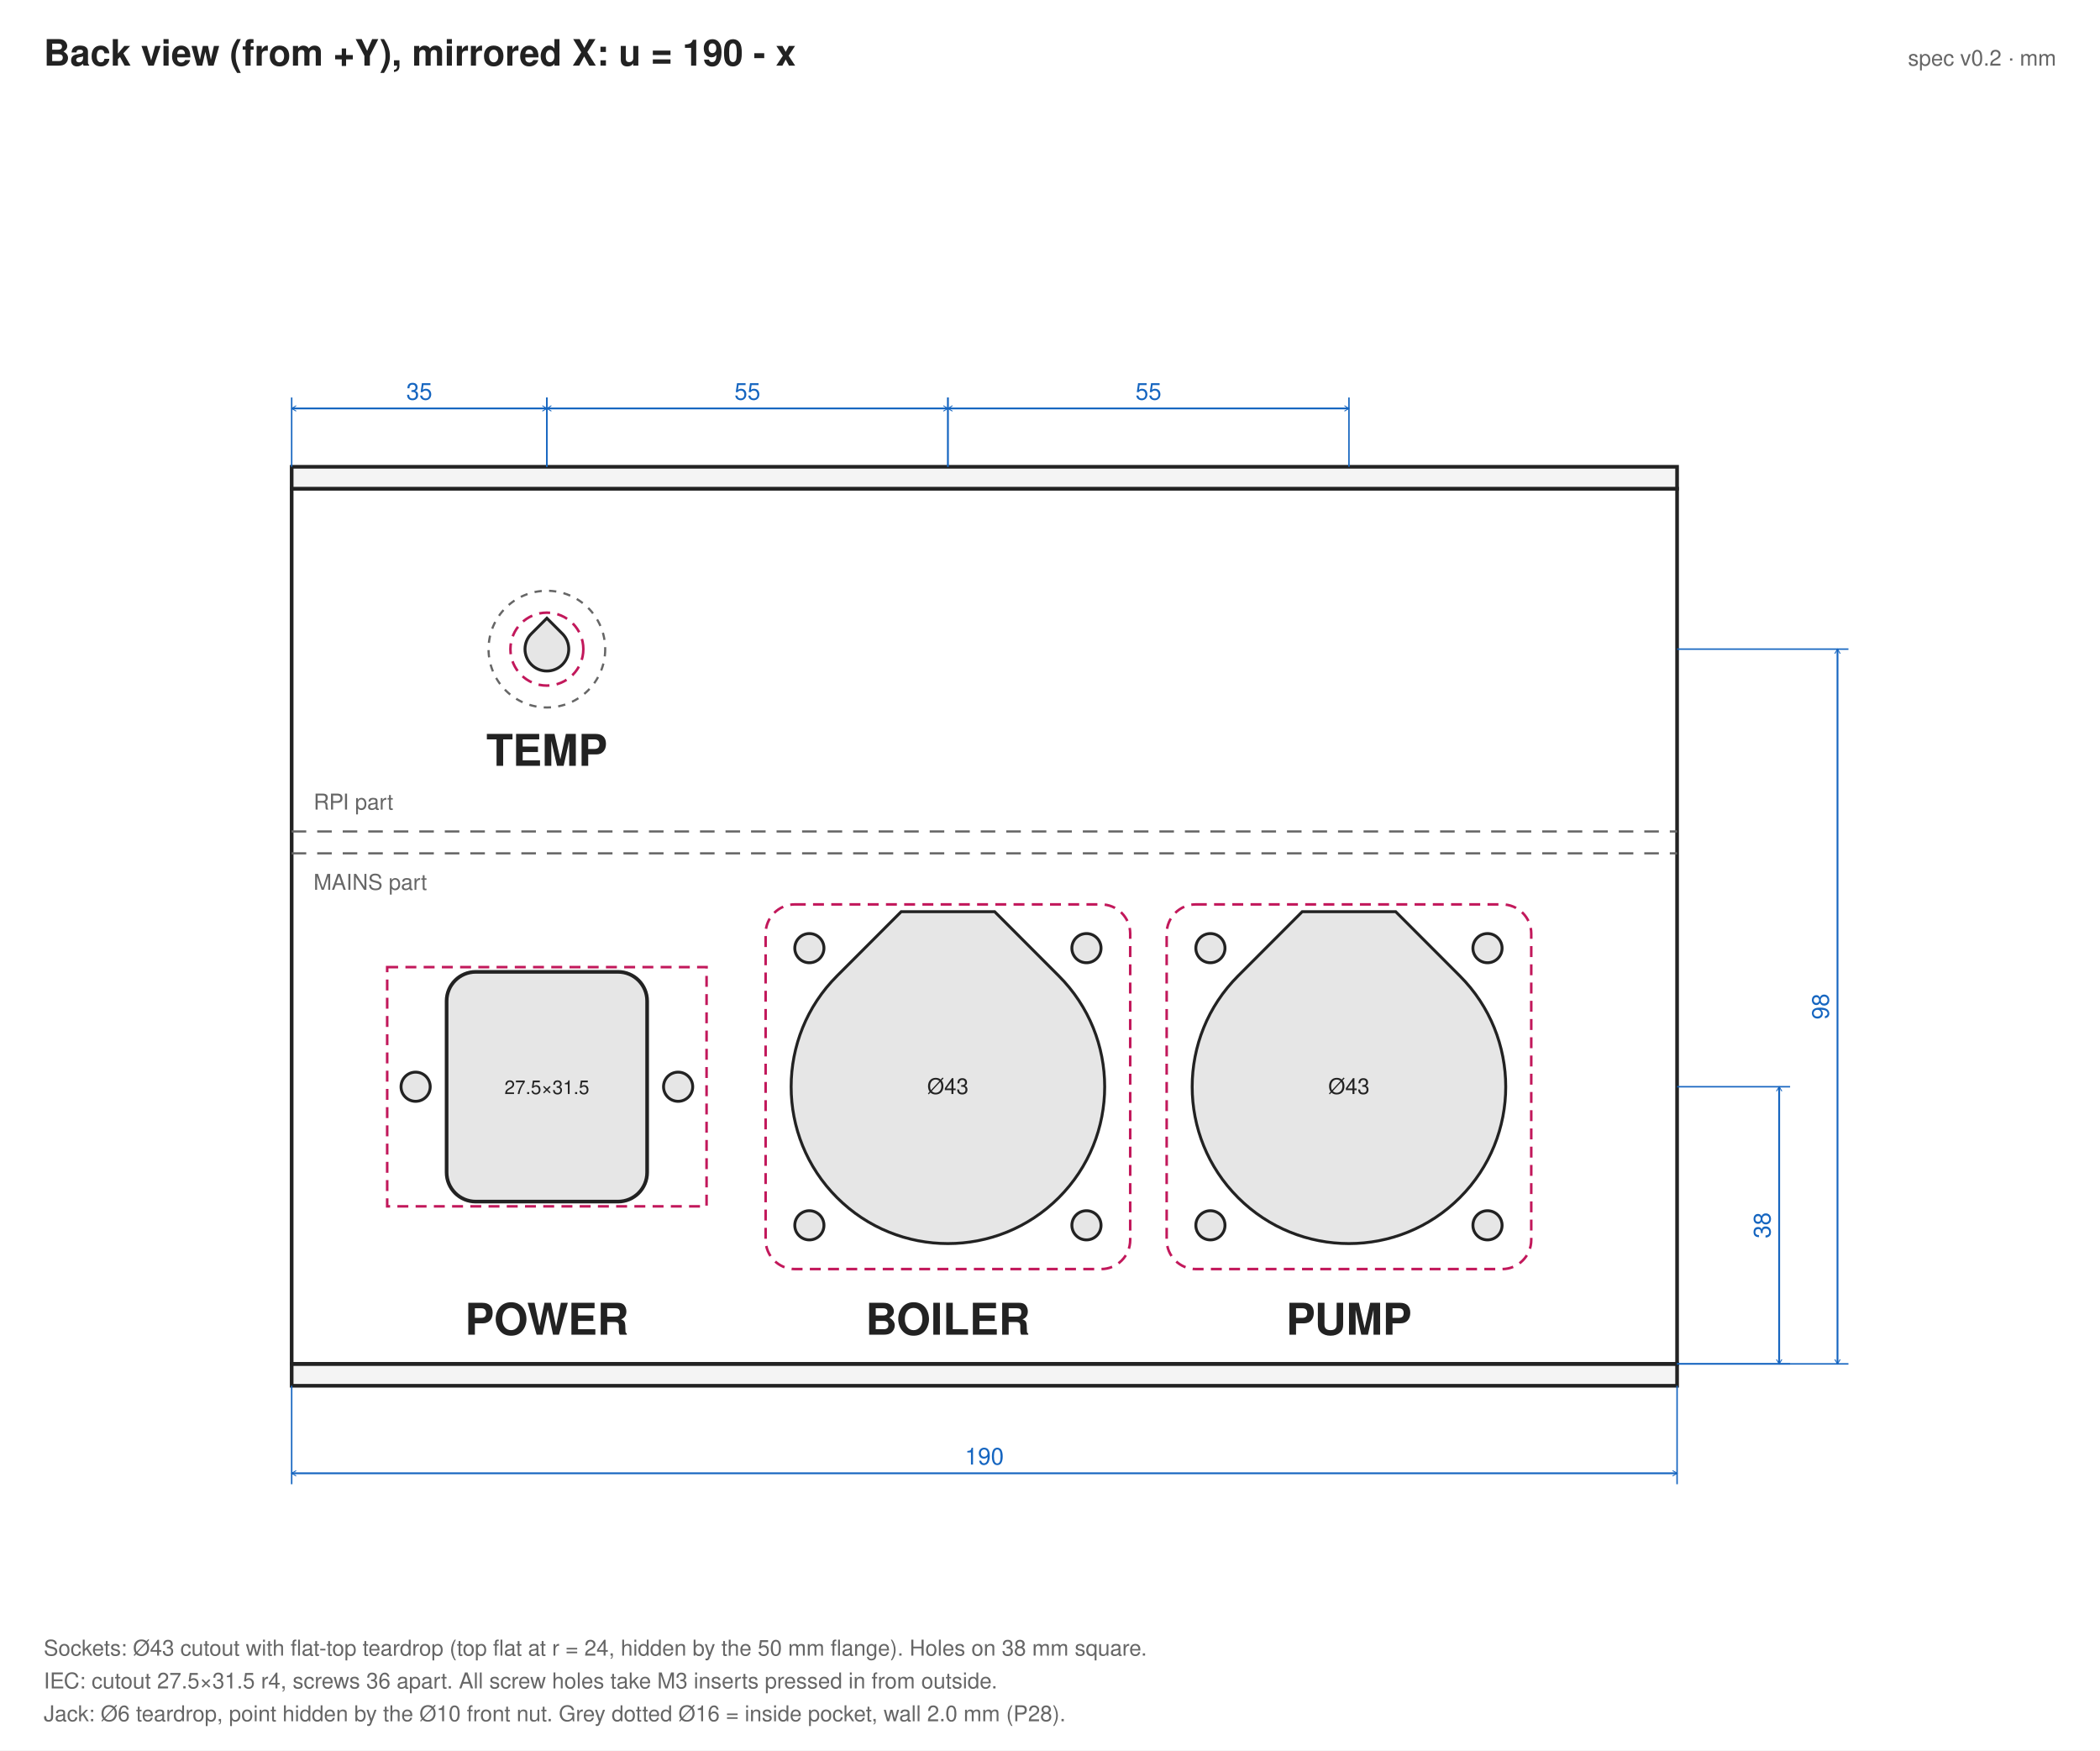
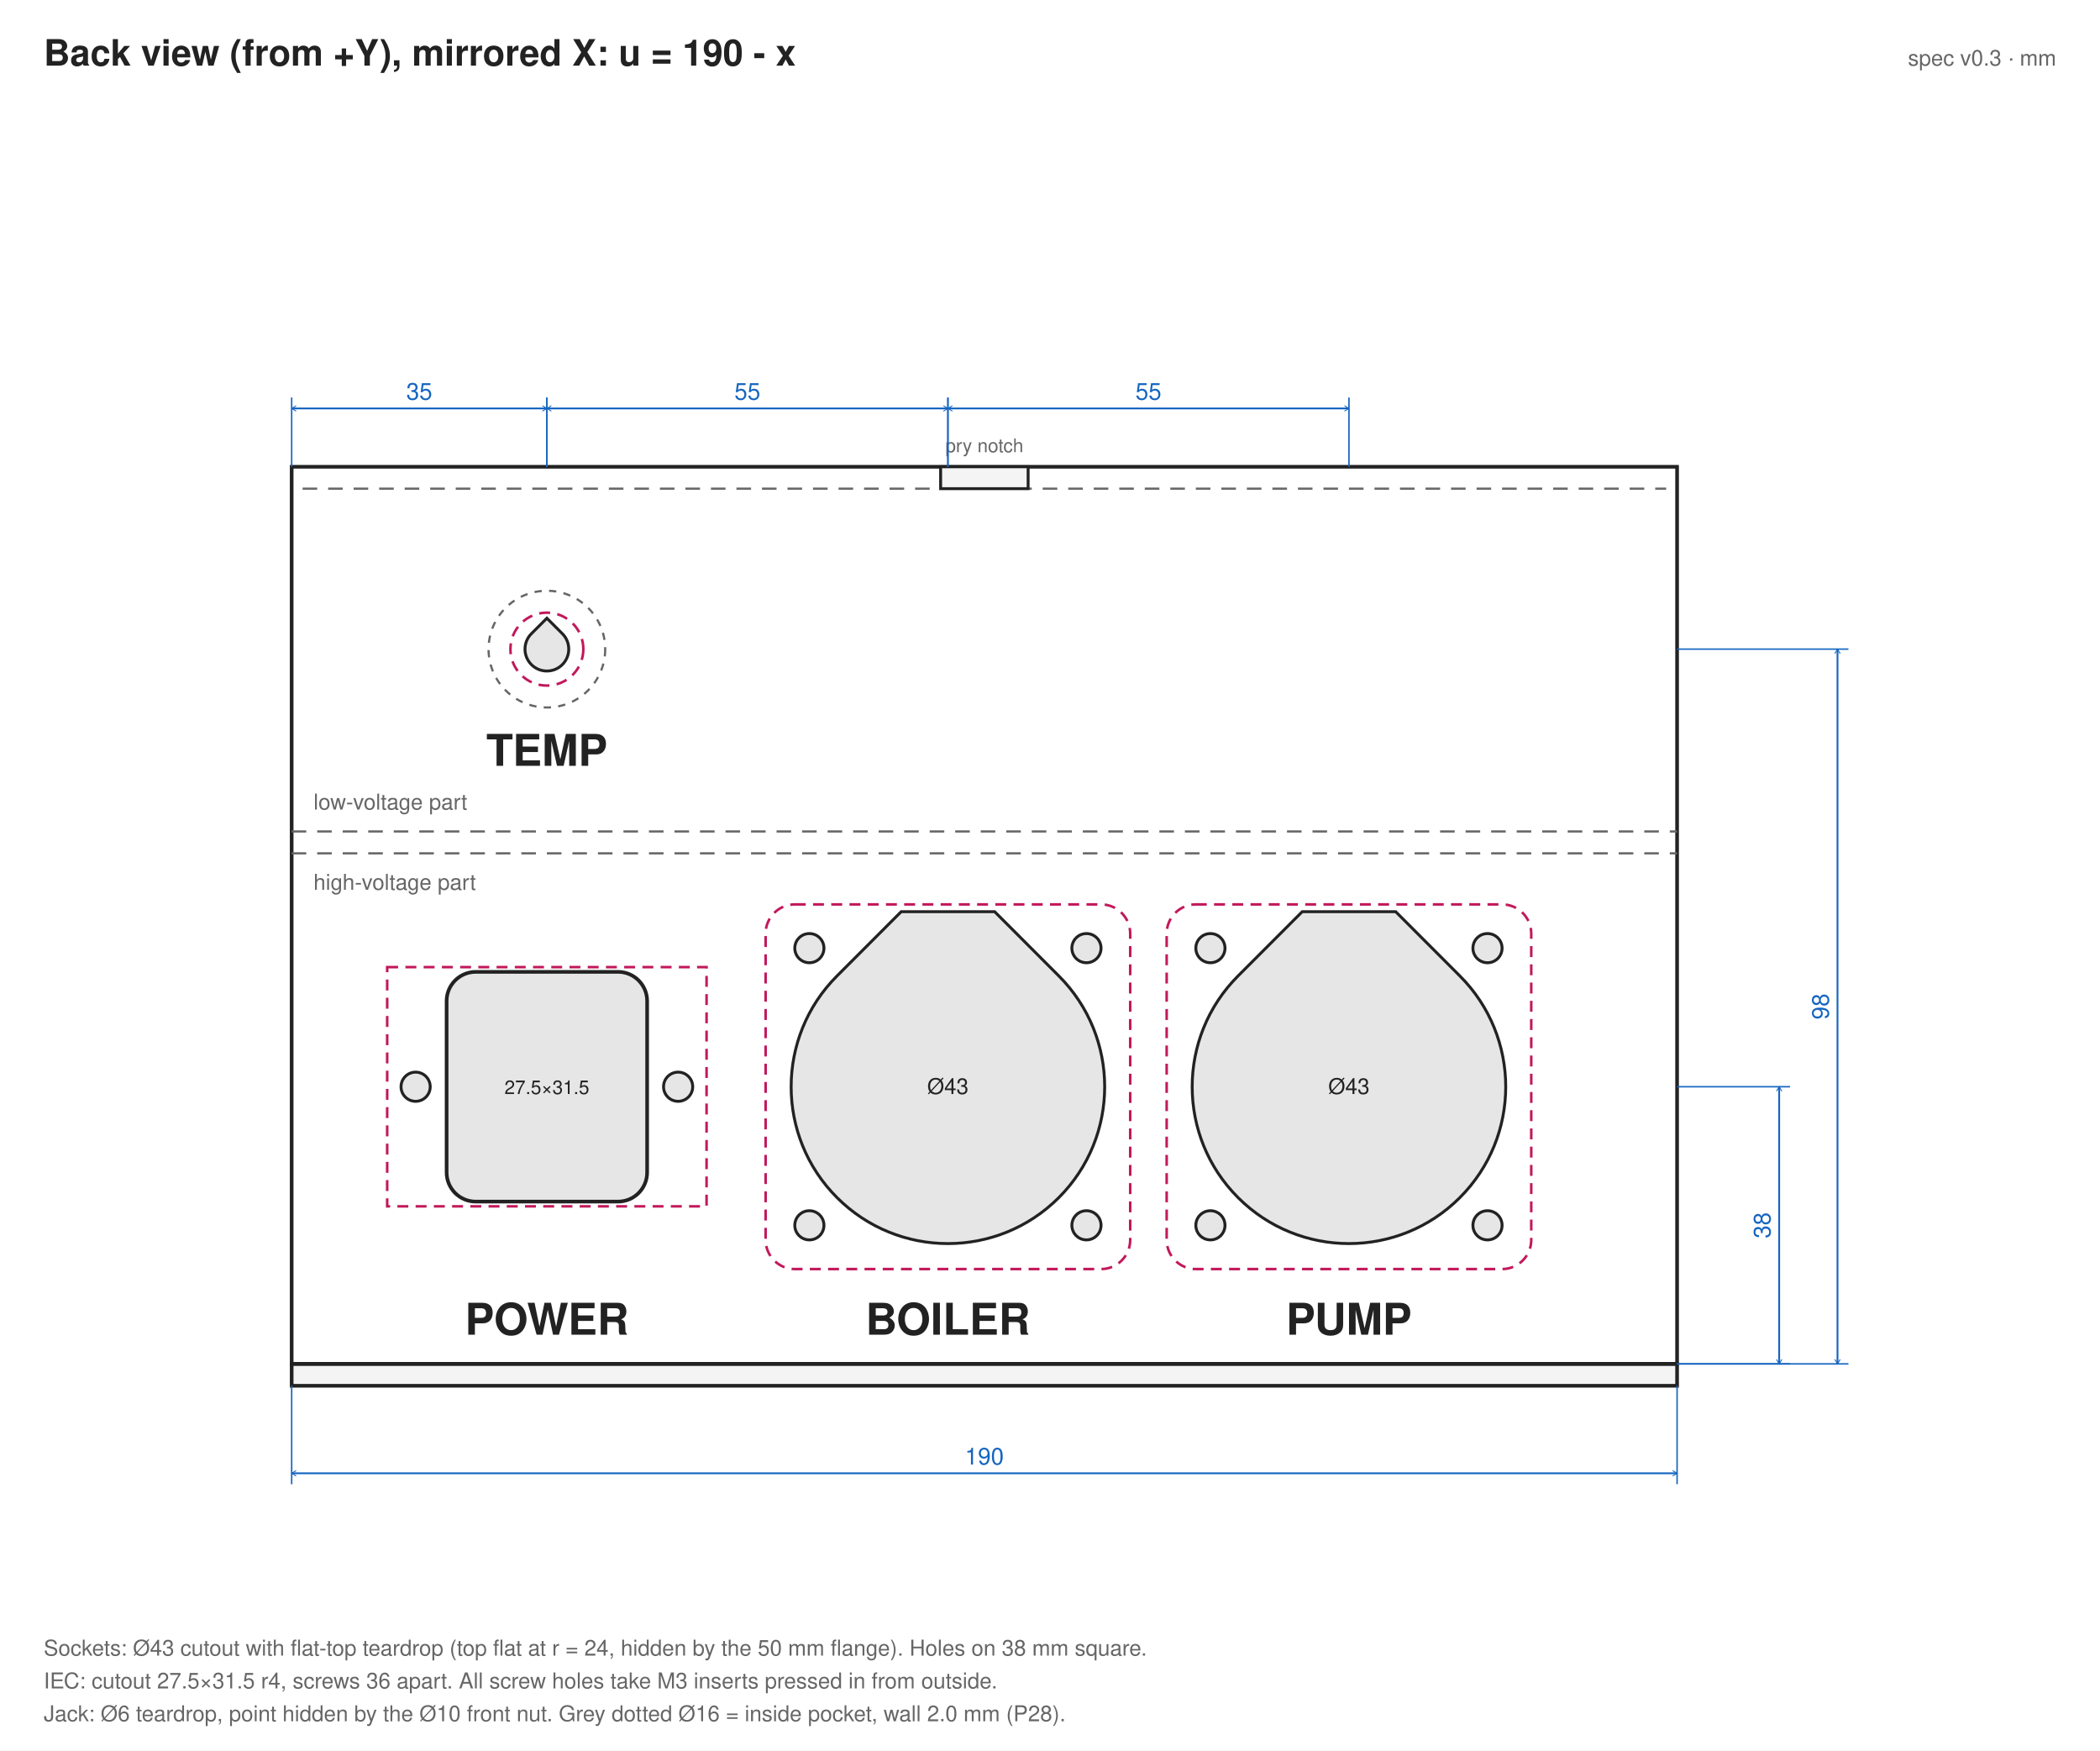
<svg xmlns="http://www.w3.org/2000/svg" width="864" height="720" viewBox="0 0 288.00 240.00">
  <defs>
    <marker id="a" viewBox="0 0 10 10" refX="5" refY="5" markerWidth="5" markerHeight="5" orient="auto-start-reverse">
      <path d="M0,2 L5,5 L0,8" fill="none" stroke="#1565c0" />
    </marker>
  </defs>
  <rect width="100%" height="100%" fill="#fff" />
  <text x="6" y="9" font-size="5" font-weight="bold" font-family="Helvetica, Arial, sans-serif" fill="#222">Back view (from +Y), mirrored X: u = 190 - x</text>
-   <text x="282.00" y="9" font-size="3" text-anchor="end" fill="#666" font-family="Helvetica, Arial, sans-serif">spec v0.2 · mm</text>
+   <text x="282.00" y="9" font-size="3" text-anchor="end" fill="#666" font-family="Helvetica, Arial, sans-serif">spec v0.3 · mm</text>
  <rect x="40.00" y="187.00" width="190.00" height="3.00" rx="0" fill="#f4f4f4" stroke="#222" stroke-width="0.5" />
-   <rect x="40.00" y="67.00" width="190.00" height="120.00" rx="0" fill="none" stroke="#222" stroke-width="0.5" />
-   <rect x="40.00" y="64.00" width="190.00" height="3.00" rx="0" fill="#f4f4f4" stroke="#222" stroke-width="0.5" />
+   <rect x="40.00" y="64.00" width="190.00" height="123.00" rx="0" fill="none" stroke="#222" stroke-width="0.5" />
+   <line x1="41.50" y1="67.00" x2="228.50" y2="67.00" stroke="#666" stroke-width="0.3" stroke-dasharray="2 1.5" />
+   <rect x="129.00" y="64.00" width="12.00" height="3.00" rx="0" fill="#f4f4f4" stroke="#222" stroke-width="0.4" />
+   <text x="135.00" y="62.00" font-size="2.6" fill="#666" text-anchor="middle" font-weight="normal" font-family="Helvetica, Arial, sans-serif">pry notch</text>
  <line x1="40.00" y1="117.00" x2="230.00" y2="117.00" stroke="#666" stroke-width="0.3" stroke-dasharray="2 1.5" />
  <line x1="40.00" y1="114.00" x2="230.00" y2="114.00" stroke="#666" stroke-width="0.3" stroke-dasharray="2 1.5" />
-   <text x="43.00" y="111.00" font-size="3" fill="#666" text-anchor="start" font-weight="normal" font-family="Helvetica, Arial, sans-serif">RPI part</text>
-   <text x="43.00" y="122.00" font-size="3" fill="#666" text-anchor="start" font-weight="normal" font-family="Helvetica, Arial, sans-serif">MAINS part</text>
+   <text x="43.00" y="111.00" font-size="3" fill="#666" text-anchor="start" font-weight="normal" font-family="Helvetica, Arial, sans-serif">low-voltage part</text>
+   <text x="43.00" y="122.00" font-size="3" fill="#666" text-anchor="start" font-weight="normal" font-family="Helvetica, Arial, sans-serif">high-voltage part</text>
  <rect x="53.10" y="132.60" width="43.80" height="32.80" rx="0" fill="none" stroke="#c2185b" stroke-width="0.35" stroke-dasharray="1.5 1" />
  <rect x="61.25" y="133.25" width="27.50" height="31.50" rx="4" fill="#e6e6e6" stroke="#222" stroke-width="0.5" />
  <circle cx="57.00" cy="149.00" r="2" fill="#e6e6e6" stroke="#222" stroke-width="0.4" />
  <circle cx="93.00" cy="149.00" r="2" fill="#e6e6e6" stroke="#222" stroke-width="0.4" />
  <text x="75.00" y="150.00" font-size="2.6" fill="#222" text-anchor="middle" font-weight="normal" font-family="Helvetica, Arial, sans-serif">27.5×31.5</text>
  <text x="75.00" y="183.00" font-size="6" fill="#222" text-anchor="middle" font-weight="bold" font-family="Helvetica, Arial, sans-serif">POWER</text>
  <rect x="105.00" y="124.00" width="50.00" height="50.00" rx="4" fill="none" stroke="#c2185b" stroke-width="0.35" stroke-dasharray="1.5 1" />
  <path d="M114.80,133.80 L123.59,125.00 L136.41,125.00 L145.20,133.80 A21.5,21.5 0 1 1 114.80,133.80 Z" fill="#e6e6e6" stroke="#222" stroke-width="0.4" />
  <circle cx="111.00" cy="168.00" r="2" fill="#e6e6e6" stroke="#222" stroke-width="0.4" />
  <circle cx="111.00" cy="130.00" r="2" fill="#e6e6e6" stroke="#222" stroke-width="0.4" />
  <circle cx="149.00" cy="168.00" r="2" fill="#e6e6e6" stroke="#222" stroke-width="0.4" />
  <circle cx="149.00" cy="130.00" r="2" fill="#e6e6e6" stroke="#222" stroke-width="0.4" />
  <text x="130.00" y="150.00" font-size="3" fill="#222" text-anchor="middle" font-weight="normal" font-family="Helvetica, Arial, sans-serif">Ø43</text>
  <text x="130.00" y="183.00" font-size="6" fill="#222" text-anchor="middle" font-weight="bold" font-family="Helvetica, Arial, sans-serif">BOILER</text>
  <rect x="160.00" y="124.00" width="50.00" height="50.00" rx="4" fill="none" stroke="#c2185b" stroke-width="0.35" stroke-dasharray="1.5 1" />
  <path d="M169.80,133.80 L178.59,125.00 L191.41,125.00 L200.20,133.80 A21.5,21.5 0 1 1 169.80,133.80 Z" fill="#e6e6e6" stroke="#222" stroke-width="0.4" />
  <circle cx="166.00" cy="168.00" r="2" fill="#e6e6e6" stroke="#222" stroke-width="0.4" />
  <circle cx="166.00" cy="130.00" r="2" fill="#e6e6e6" stroke="#222" stroke-width="0.4" />
  <circle cx="204.00" cy="168.00" r="2" fill="#e6e6e6" stroke="#222" stroke-width="0.4" />
  <circle cx="204.00" cy="130.00" r="2" fill="#e6e6e6" stroke="#222" stroke-width="0.4" />
  <text x="185.00" y="150.00" font-size="3" fill="#222" text-anchor="middle" font-weight="normal" font-family="Helvetica, Arial, sans-serif">Ø43</text>
  <text x="185.00" y="183.00" font-size="6" fill="#222" text-anchor="middle" font-weight="bold" font-family="Helvetica, Arial, sans-serif">PUMP</text>
  <circle cx="75.00" cy="89.00" r="8.0" fill="none" stroke="#666" stroke-width="0.3" stroke-dasharray="1 1" />
  <circle cx="75.00" cy="89.00" r="5.0" fill="none" stroke="#c2185b" stroke-width="0.35" stroke-dasharray="1.5 1" />
  <path d="M72.88,86.88 L75.00,84.76 L77.12,86.88 A3.0,3.0 0 1 1 72.88,86.88 Z" fill="#e6e6e6" stroke="#222" stroke-width="0.4" />
  <text x="75.00" y="105.00" font-size="6" fill="#222" text-anchor="middle" font-weight="bold" font-family="Helvetica, Arial, sans-serif">TEMP</text>
  <line x1="40.00" y1="190.00" x2="40.00" y2="203.50" stroke="#1565c0" stroke-width="0.2" />
  <line x1="230.00" y1="190.00" x2="230.00" y2="203.50" stroke="#1565c0" stroke-width="0.2" />
  <line x1="40.00" y1="202.00" x2="230.00" y2="202.00" stroke="#1565c0" stroke-width="0.25" marker-start="url(#a)" marker-end="url(#a)" />
  <text x="135.00" y="200.80" font-size="3.2" fill="#1565c0" text-anchor="middle" font-weight="normal" font-family="Helvetica, Arial, sans-serif">190</text>
  <line x1="40.00" y1="64.00" x2="40.00" y2="54.50" stroke="#1565c0" stroke-width="0.2" />
  <line x1="75.00" y1="64.00" x2="75.00" y2="54.50" stroke="#1565c0" stroke-width="0.2" />
  <line x1="40.00" y1="56.00" x2="75.00" y2="56.00" stroke="#1565c0" stroke-width="0.25" marker-start="url(#a)" marker-end="url(#a)" />
  <text x="57.50" y="54.80" font-size="3.2" fill="#1565c0" text-anchor="middle" font-weight="normal" font-family="Helvetica, Arial, sans-serif">35</text>
  <line x1="75.00" y1="64.00" x2="75.00" y2="54.50" stroke="#1565c0" stroke-width="0.2" />
  <line x1="130.00" y1="64.00" x2="130.00" y2="54.50" stroke="#1565c0" stroke-width="0.2" />
  <line x1="75.00" y1="56.00" x2="130.00" y2="56.00" stroke="#1565c0" stroke-width="0.25" marker-start="url(#a)" marker-end="url(#a)" />
  <text x="102.50" y="54.80" font-size="3.2" fill="#1565c0" text-anchor="middle" font-weight="normal" font-family="Helvetica, Arial, sans-serif">55</text>
  <line x1="130.00" y1="64.00" x2="130.00" y2="54.50" stroke="#1565c0" stroke-width="0.2" />
  <line x1="185.00" y1="64.00" x2="185.00" y2="54.50" stroke="#1565c0" stroke-width="0.2" />
  <line x1="130.00" y1="56.00" x2="185.00" y2="56.00" stroke="#1565c0" stroke-width="0.25" marker-start="url(#a)" marker-end="url(#a)" />
  <text x="157.50" y="54.80" font-size="3.2" fill="#1565c0" text-anchor="middle" font-weight="normal" font-family="Helvetica, Arial, sans-serif">55</text>
  <line x1="230.00" y1="187.00" x2="245.50" y2="187.00" stroke="#1565c0" stroke-width="0.2" />
  <line x1="230.00" y1="149.00" x2="245.50" y2="149.00" stroke="#1565c0" stroke-width="0.2" />
  <line x1="244.00" y1="187.00" x2="244.00" y2="149.00" stroke="#1565c0" stroke-width="0.25" marker-start="url(#a)" marker-end="url(#a)" />
  <text x="242.80" y="168.00" font-size="3.2" fill="#1565c0" text-anchor="middle" font-weight="normal" font-family="Helvetica, Arial, sans-serif" transform="rotate(-90 242.80 168.00)">38</text>
  <line x1="230.00" y1="187.00" x2="253.50" y2="187.00" stroke="#1565c0" stroke-width="0.2" />
  <line x1="230.00" y1="89.00" x2="253.50" y2="89.00" stroke="#1565c0" stroke-width="0.2" />
  <line x1="252.00" y1="187.00" x2="252.00" y2="89.00" stroke="#1565c0" stroke-width="0.25" marker-start="url(#a)" marker-end="url(#a)" />
  <text x="250.80" y="138.00" font-size="3.2" fill="#1565c0" text-anchor="middle" font-weight="normal" font-family="Helvetica, Arial, sans-serif" transform="rotate(-90 250.80 138.00)">98</text>
  <text x="6" y="236.00" font-size="3" fill="#666" font-family="Helvetica, Arial, sans-serif">Jack: Ø6 teardrop, point hidden by the Ø10 front nut. Grey dotted Ø16 = inside pocket, wall 2.0 mm (P28).</text>
  <text x="6" y="231.50" font-size="3" fill="#666" font-family="Helvetica, Arial, sans-serif">IEC: cutout 27.5×31.5 r4, screws 36 apart. All screw holes take M3 inserts pressed in from outside.</text>
  <text x="6" y="227.00" font-size="3" fill="#666" font-family="Helvetica, Arial, sans-serif">Sockets: Ø43 cutout with flat-top teardrop (top flat at r = 24, hidden by the 50 mm flange). Holes on 38 mm square.</text>
</svg>
